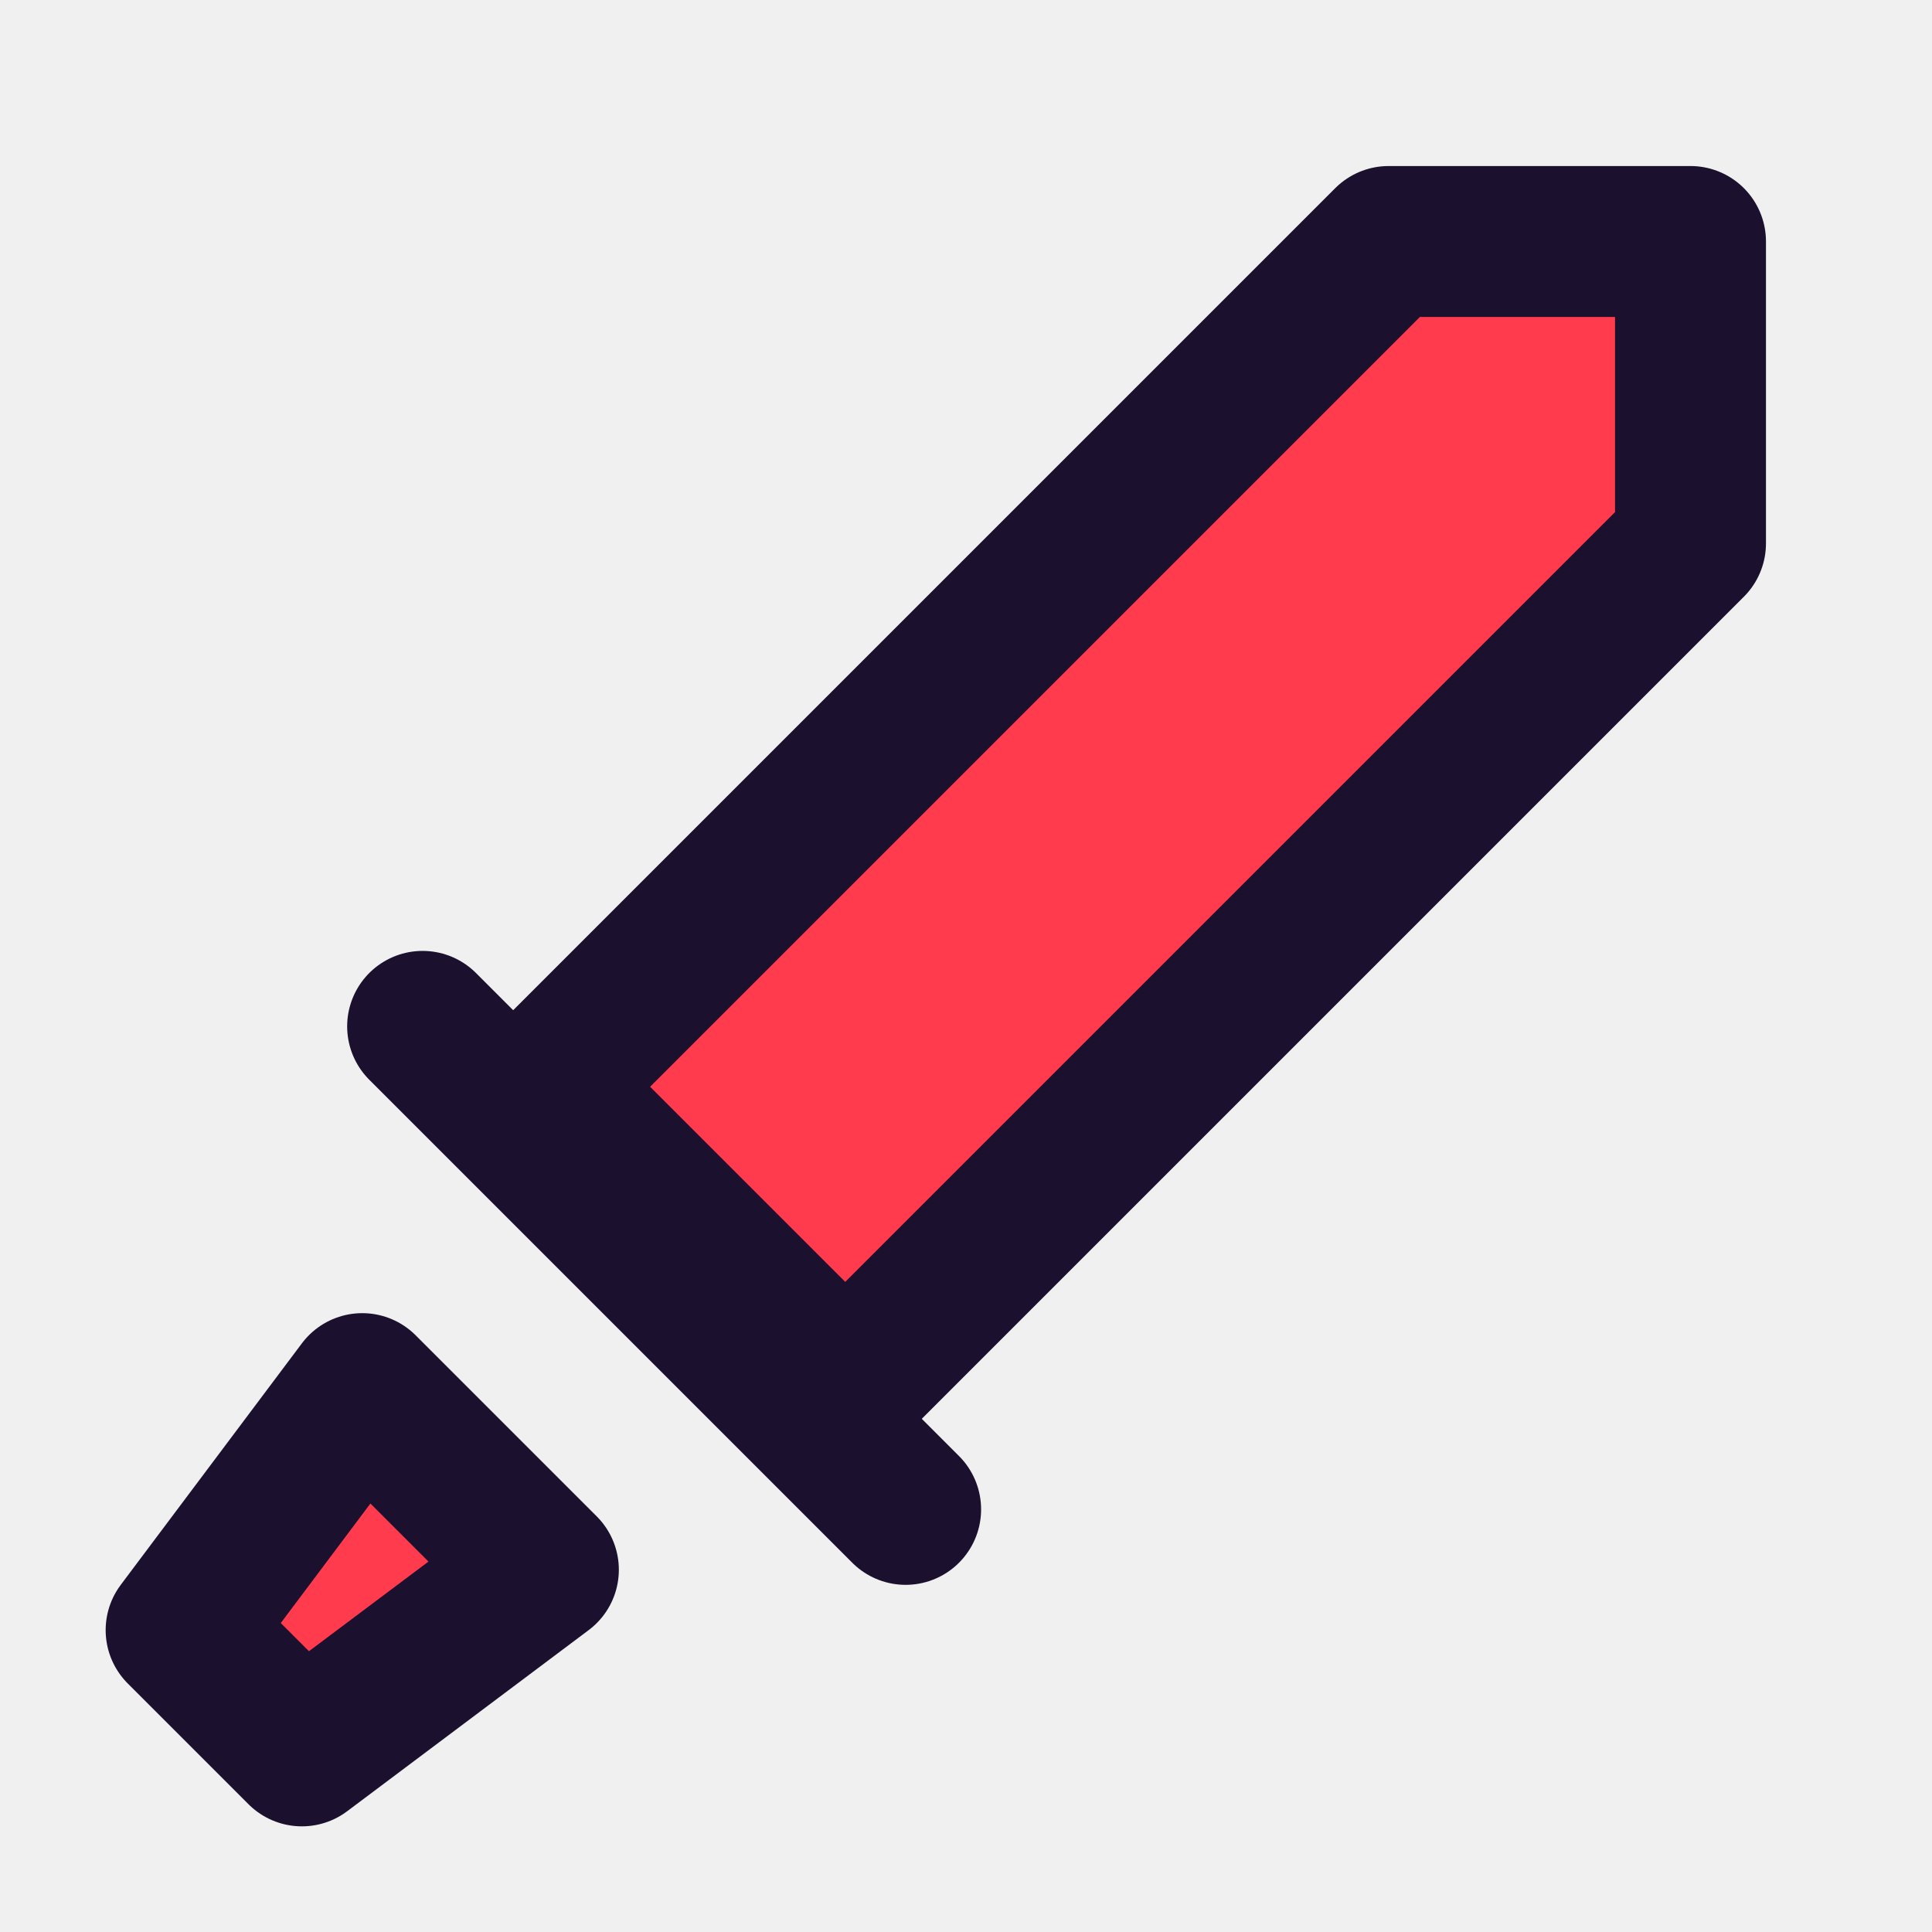
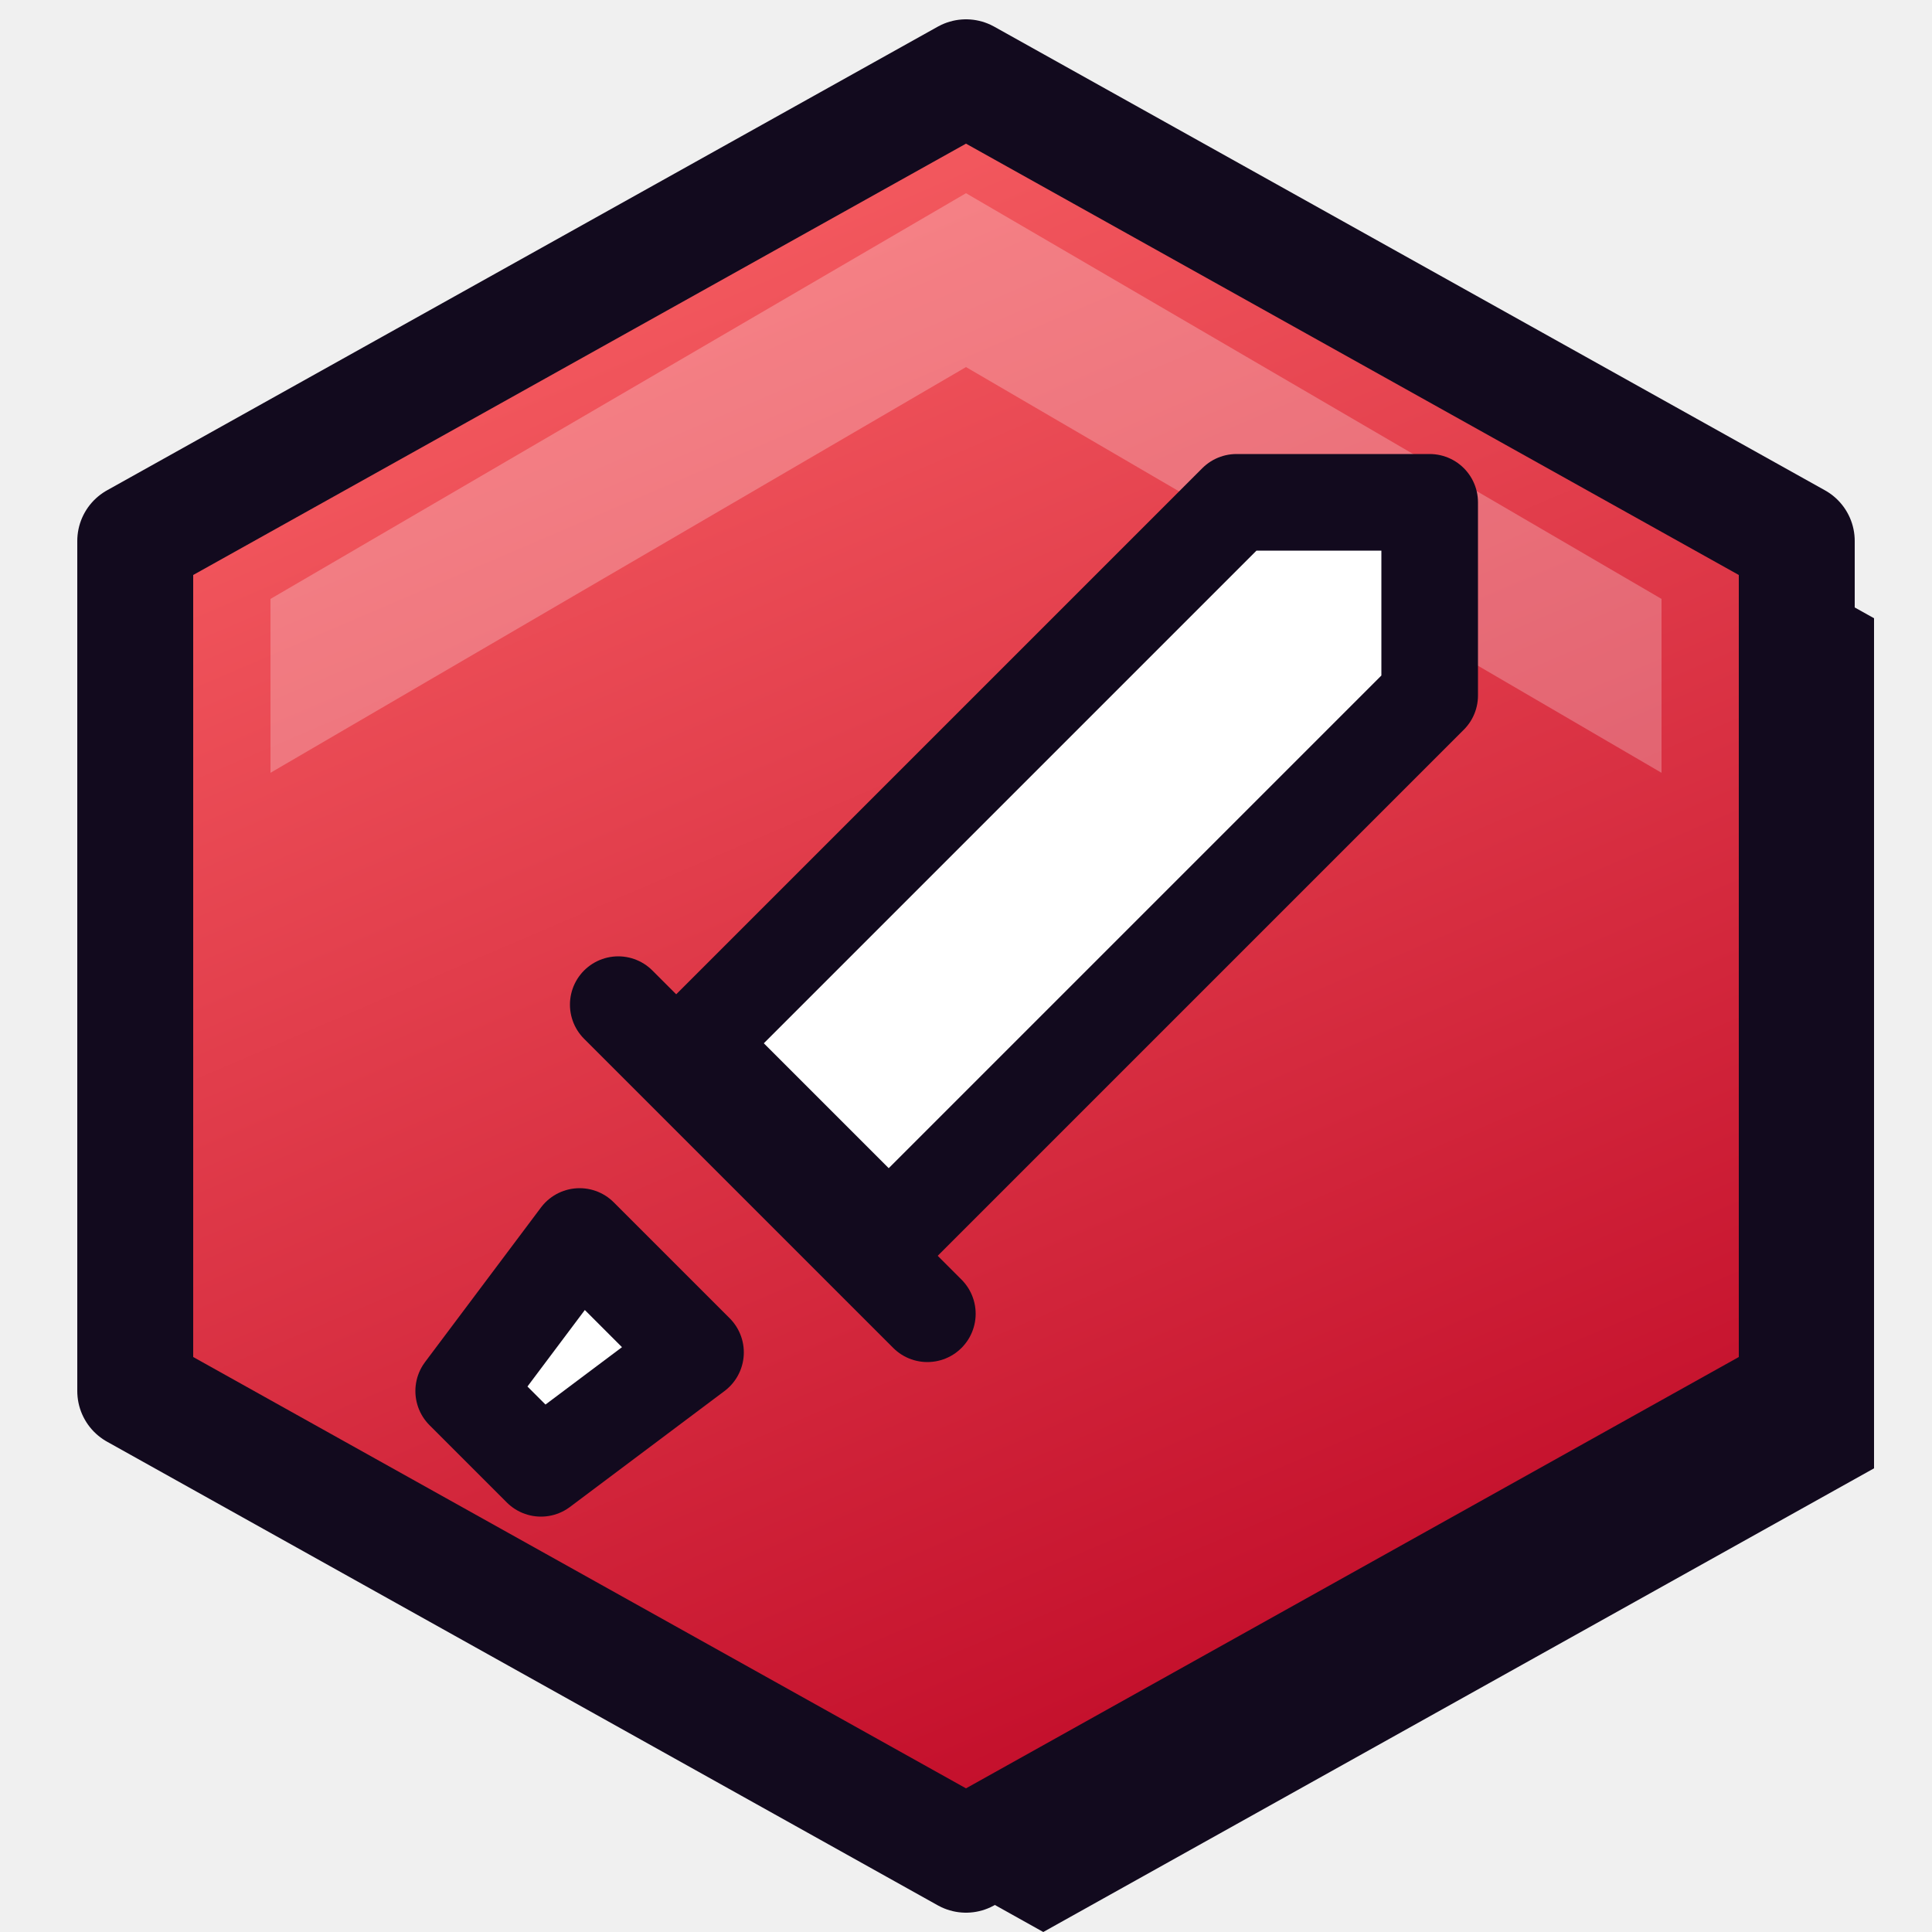
- <svg xmlns="http://www.w3.org/2000/svg" width="64" height="64" viewBox="0 0 64 64">
-   <path d="M46 8 L56 8 L56 18 L28 46 L18 36 Z" fill="#ff3b4d" stroke="#1B102D" stroke-width="5" stroke-linejoin="round" stroke-linecap="round" />
-   <path d="M14 34 L30 50" stroke="#1B102D" stroke-width="5" stroke-linejoin="round" stroke-linecap="round" />
-   <path d="M12 46 L18 52 L10 58 L6 54 Z" fill="#ff3b4d" stroke="#1B102D" stroke-width="5" stroke-linejoin="round" stroke-linecap="round" />
+ <svg xmlns="http://www.w3.org/2000/svg" width="64" height="64" viewBox="0 0 100 100">
+   <defs>
+     <linearGradient id="g" x1="0" y1="0" x2="0.4" y2="1">
+       <stop offset="0" stop-color="#ff6b6b" />
+       <stop offset="1" stop-color="#c4102c" />
+     </linearGradient>
+   </defs>
+   <path d="M50 4 L93 28 L93 72 L50 96 L7 72 L7 28 Z" fill="#120a1e" transform="translate(4 4)" />
+   <path d="M50 4 L93 28 L93 72 L50 96 L7 72 L7 28 Z" fill="url(#g)" stroke="#120a1e" stroke-width="6" stroke-linejoin="round" />
+   <path d="M50 10 L86 31 L86 40 L50 19 L14 40 L14 31 Z" fill="#fff" opacity="0.25" />
+   <g transform="translate(18 18) scale(1)">
+     <path d="M46 8 L56 8 L56 18 L28 46 L18 36 Z" fill="#fff" stroke="#120a1e" stroke-width="5" stroke-linejoin="round" stroke-linecap="round" />
+     <path d="M14 34 L30 50" stroke="#120a1e" stroke-width="5" stroke-linejoin="round" stroke-linecap="round" />
+     <path d="M12 46 L18 52 L10 58 L6 54 Z" fill="#fff" stroke="#120a1e" stroke-width="5" stroke-linejoin="round" stroke-linecap="round" />
+   </g>
</svg>
